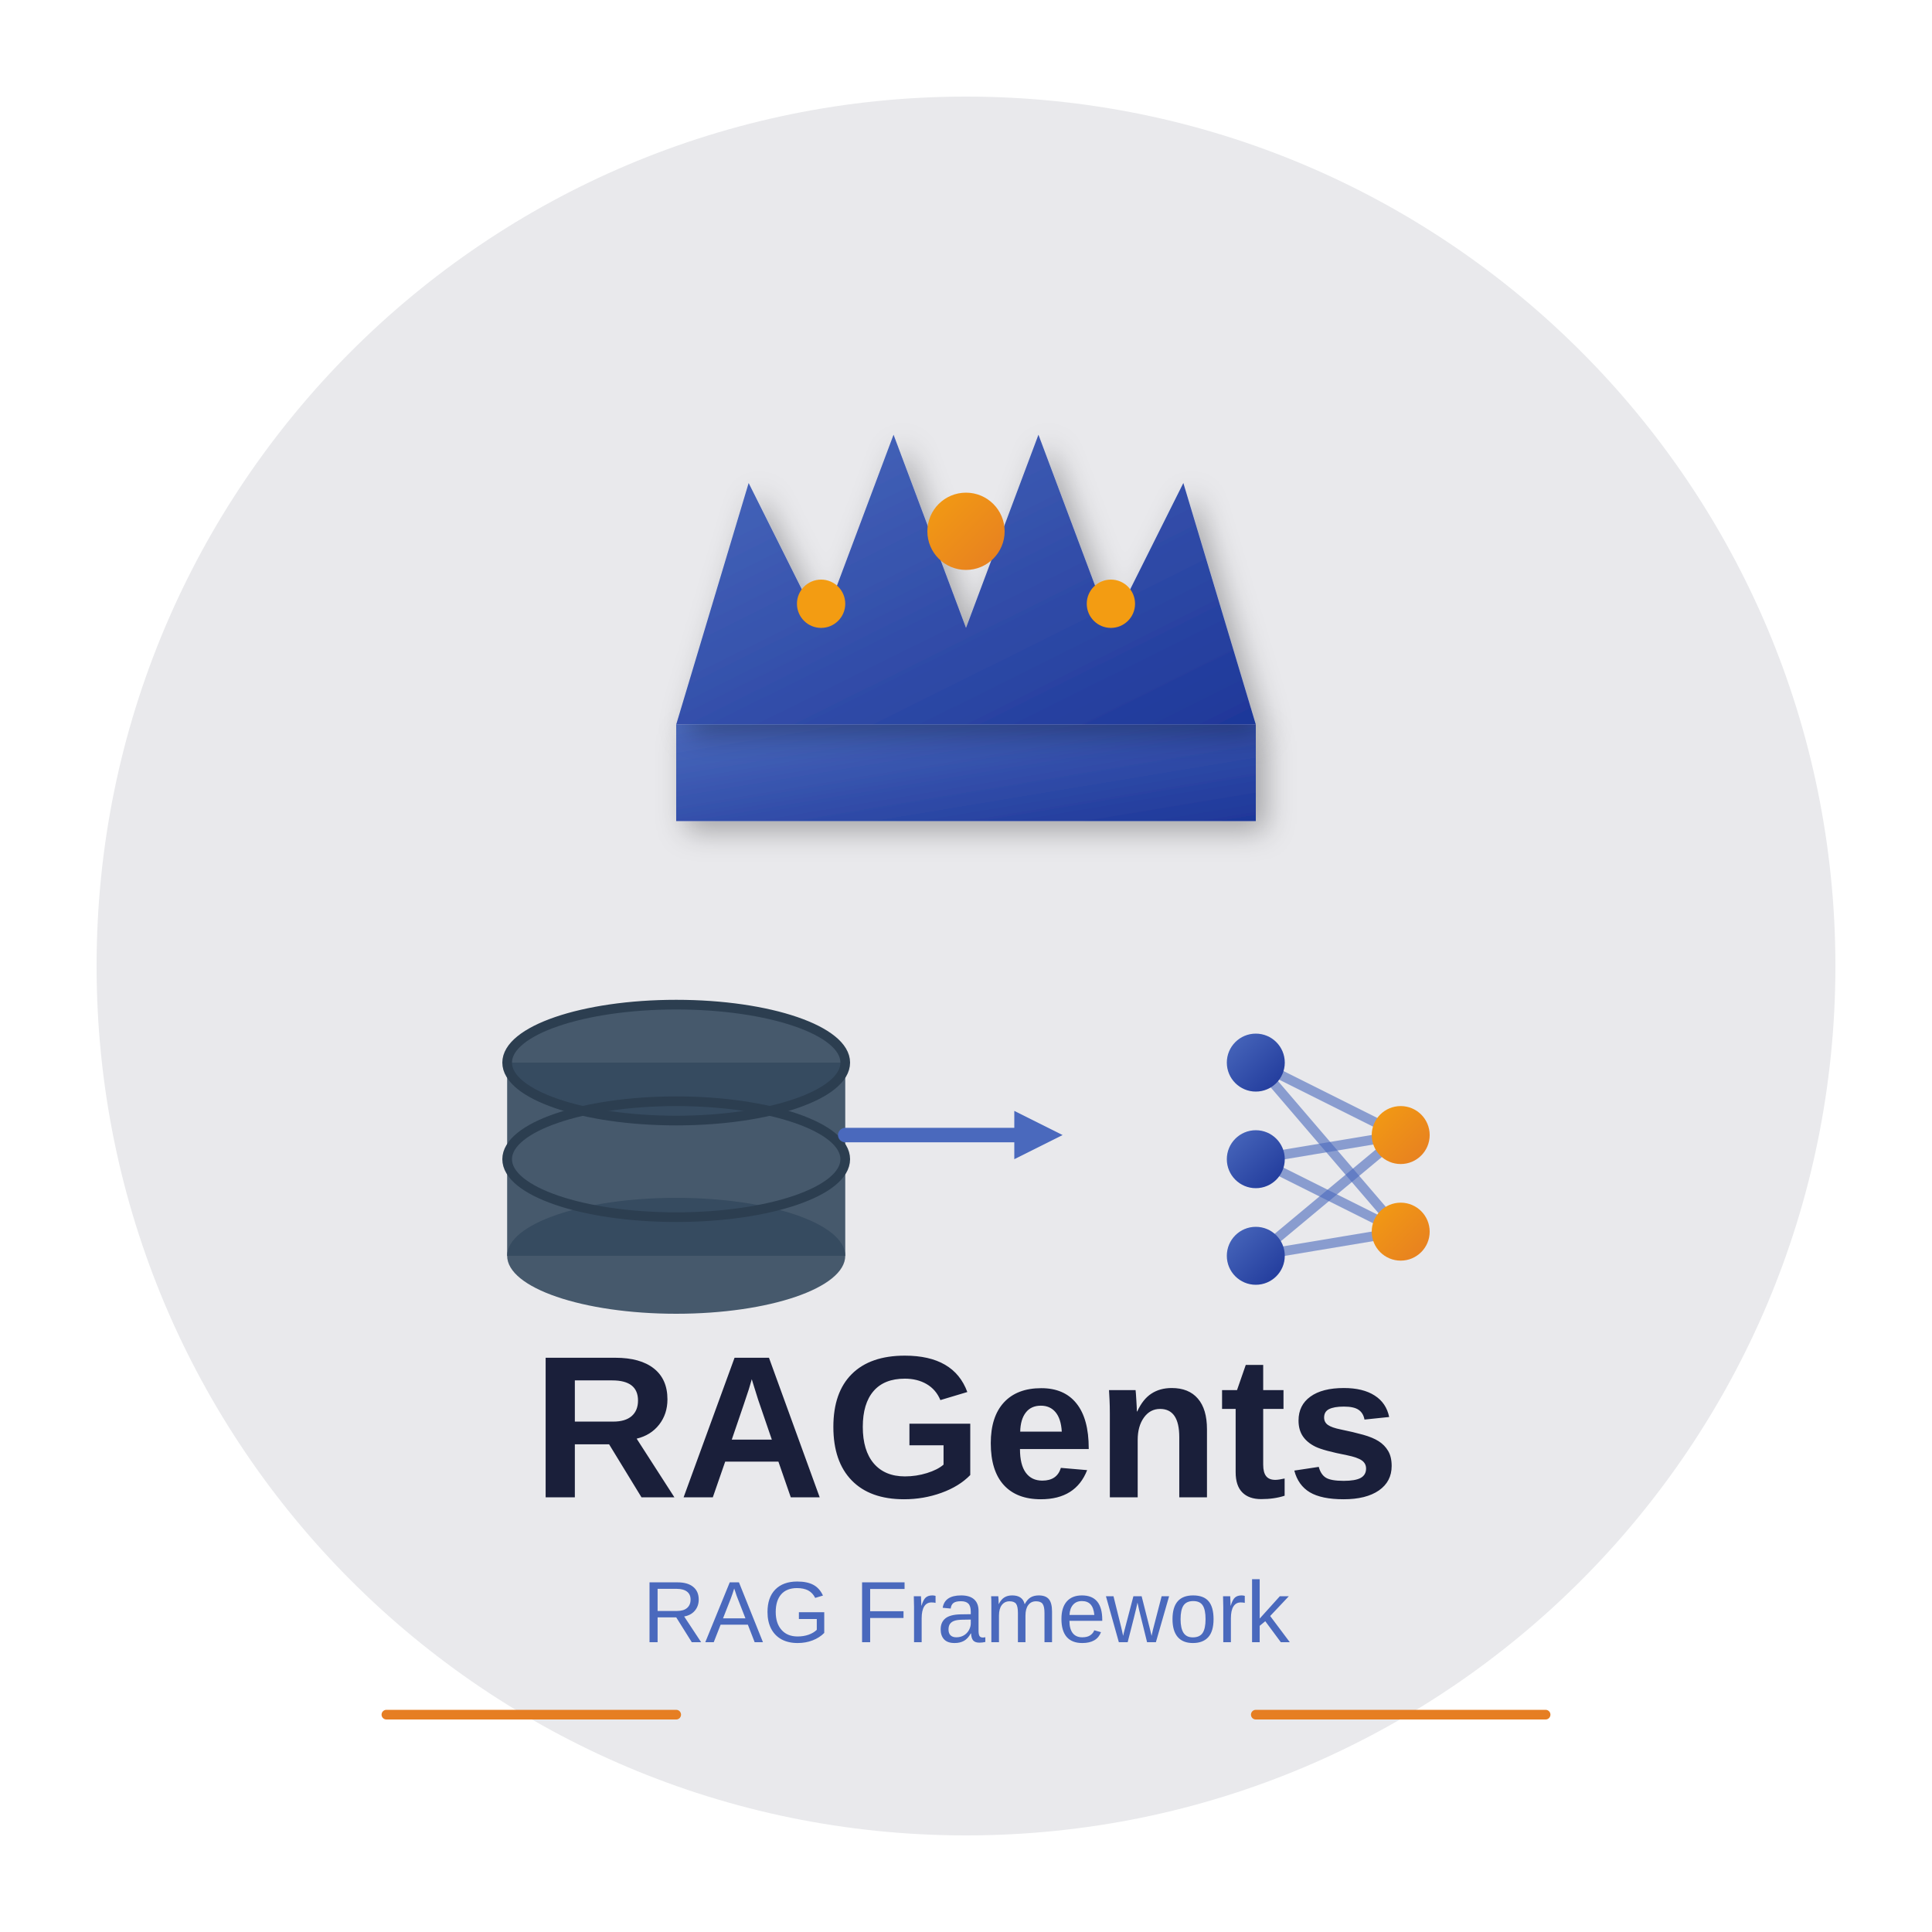
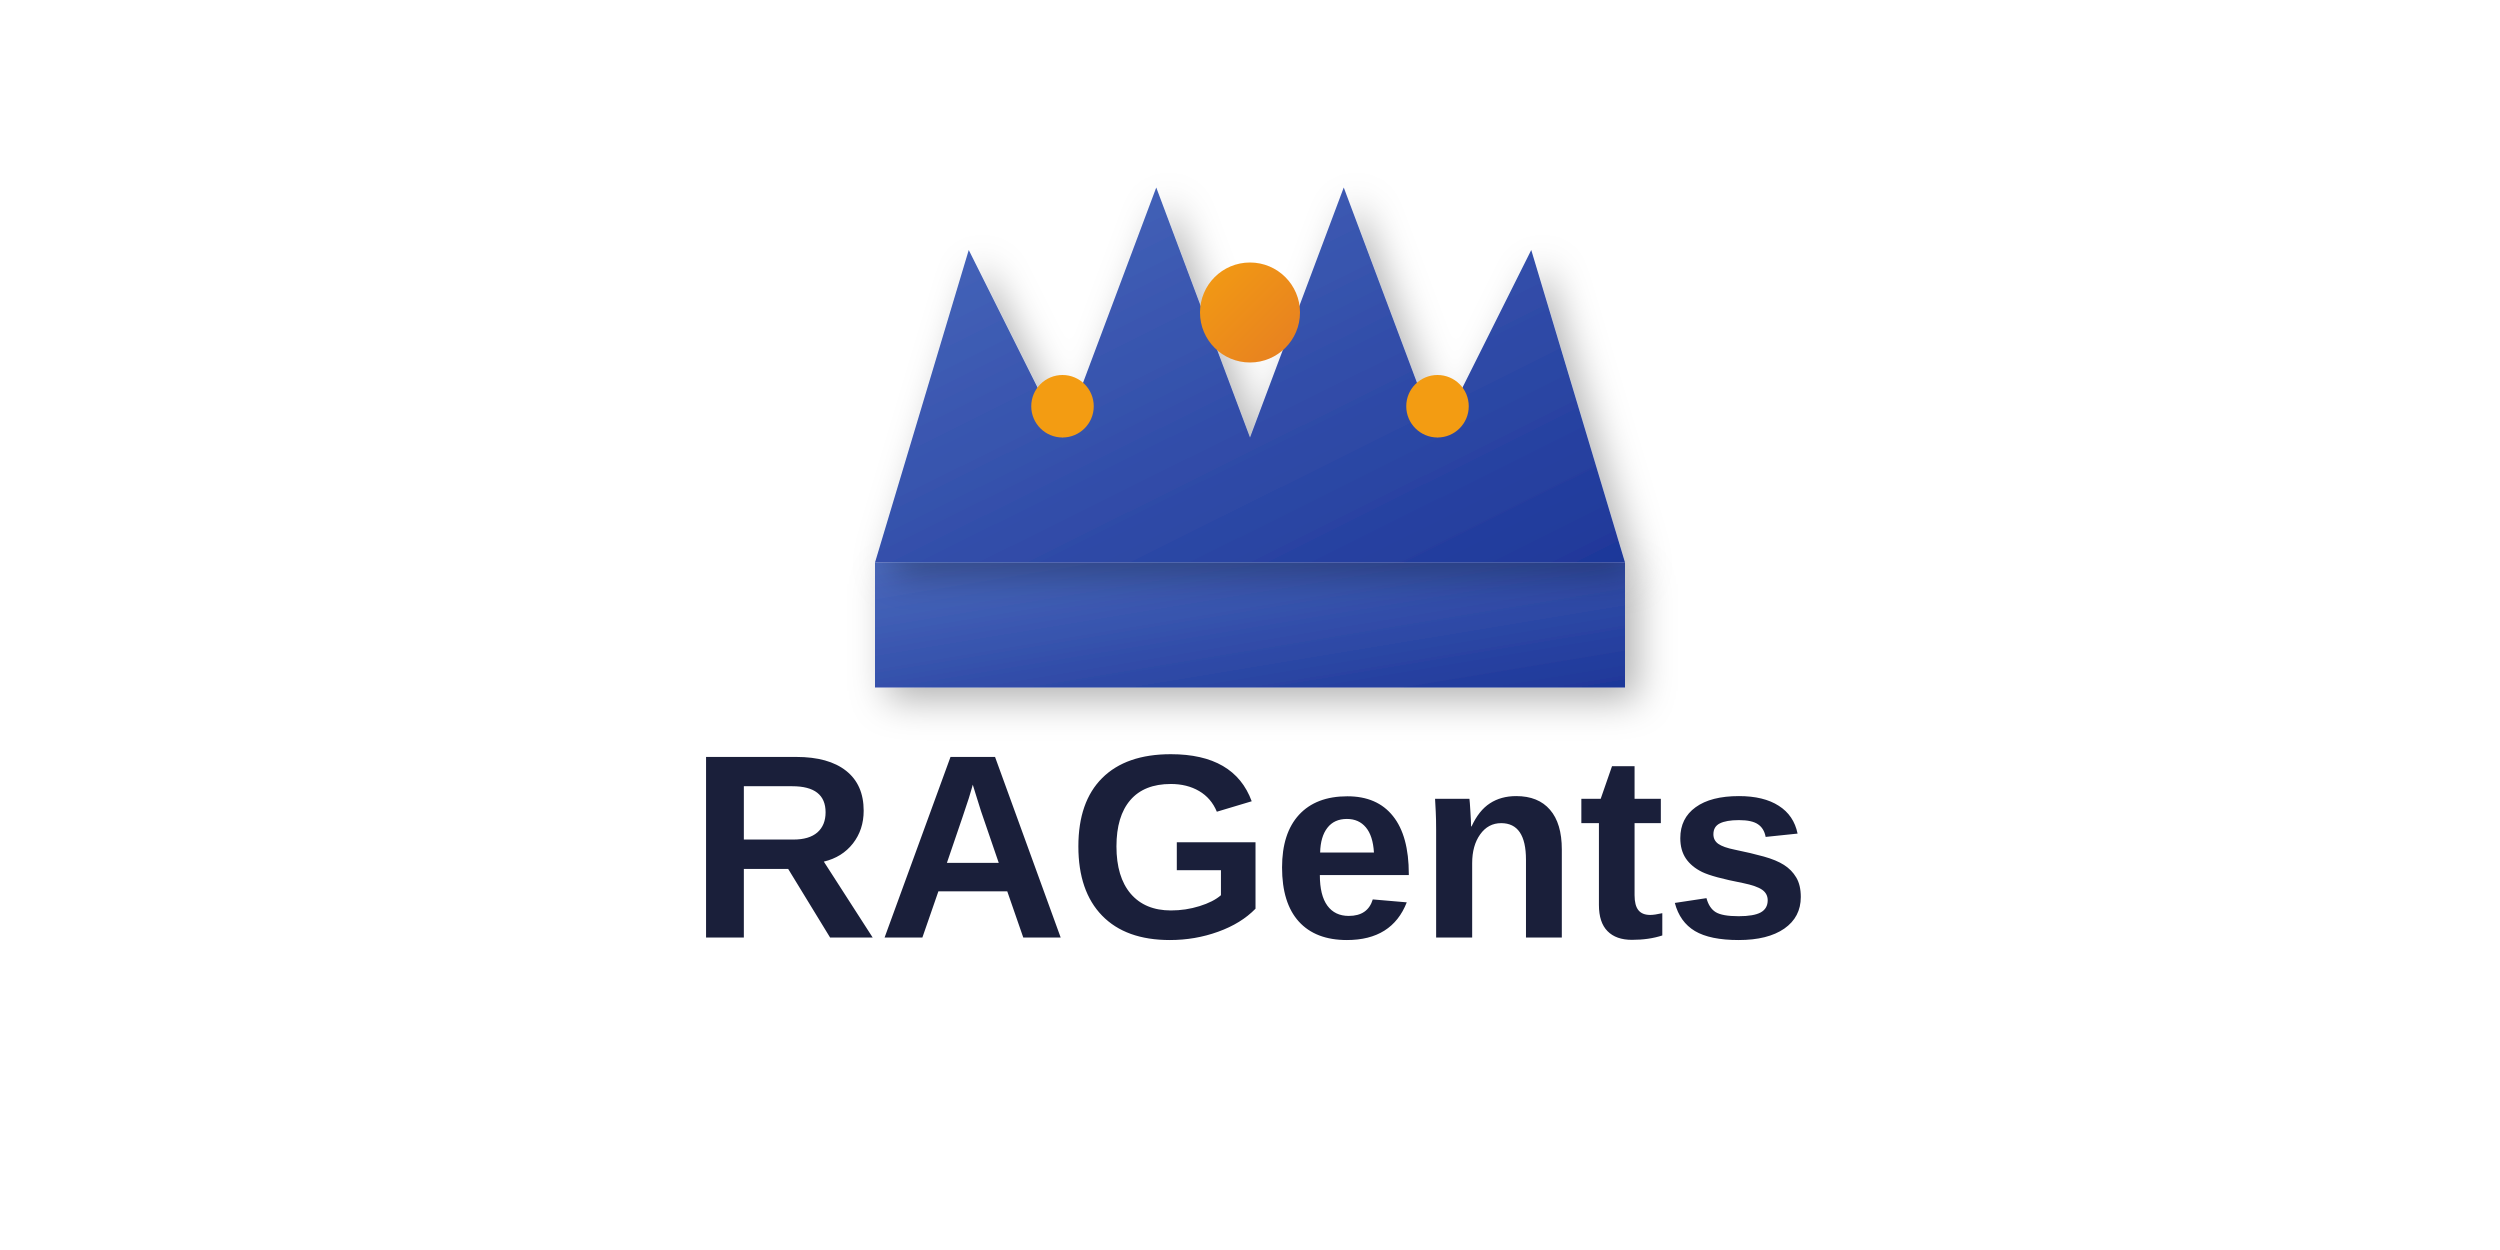
- <svg xmlns="http://www.w3.org/2000/svg" viewBox="0 0 400 400">
-   <circle cx="200" cy="200" r="180" fill="#1a1f3a" opacity="0.1" />
+ <svg xmlns="http://www.w3.org/2000/svg" viewBox="0 0 400 200">
  <defs>
    <linearGradient id="primaryGradient" x1="0%" y1="0%" x2="100%" y2="100%">
      <stop offset="0%" style="stop-color:#4a69bd;stop-opacity:1" />
      <stop offset="100%" style="stop-color:#1e3799;stop-opacity:1" />
    </linearGradient>
    <linearGradient id="accentGradient" x1="0%" y1="0%" x2="100%" y2="100%">
      <stop offset="0%" style="stop-color:#f39c12;stop-opacity:1" />
      <stop offset="100%" style="stop-color:#e67e22;stop-opacity:1" />
    </linearGradient>
    <filter id="shadow" x="-50%" y="-50%" width="200%" height="200%">
      <feGaussianBlur in="SourceAlpha" stdDeviation="3" />
      <feOffset dx="2" dy="2" result="offsetblur" />
      <feComponentTransfer>
        <feFuncA type="linear" slope="0.3" />
      </feComponentTransfer>
      <feMerge>
        <feMergeNode />
        <feMergeNode in="SourceGraphic" />
      </feMerge>
    </filter>
  </defs>
-   <g transform="translate(200, 120)">
+   <g transform="translate(200, 60)">
    <path d="M -60 30 L -60 50 L 60 50 L 60 30 Z" fill="url(#primaryGradient)" filter="url(#shadow)" />
    <path d="M -60 30 L -45 -20 L -30 10 L -15 -30 L 0 10 L 15 -30 L 30 10 L 45 -20 L 60 30 Z" fill="url(#primaryGradient)" filter="url(#shadow)" />
    <circle cx="0" cy="-10" r="8" fill="url(#accentGradient)" />
    <circle cx="-30" cy="5" r="5" fill="#f39c12" />
    <circle cx="30" cy="5" r="5" fill="#f39c12" />
  </g>
-   <g transform="translate(140, 220)">
-     <ellipse cx="0" cy="0" rx="35" ry="12" fill="#34495e" opacity="0.9" />
-     <rect x="-35" y="0" width="70" height="40" fill="#34495e" opacity="0.9" />
-     <ellipse cx="0" cy="40" rx="35" ry="12" fill="#34495e" opacity="0.9" />
-     <ellipse cx="0" cy="20" rx="35" ry="12" fill="none" stroke="#2c3e50" stroke-width="2" />
-     <ellipse cx="0" cy="0" rx="35" ry="12" fill="none" stroke="#2c3e50" stroke-width="2" />
-   </g>
-   <g transform="translate(260, 220)">
-     <line x1="0" y1="0" x2="30" y2="15" stroke="#4a69bd" stroke-width="2" opacity="0.6" />
-     <line x1="0" y1="0" x2="30" y2="35" stroke="#4a69bd" stroke-width="2" opacity="0.6" />
-     <line x1="0" y1="20" x2="30" y2="15" stroke="#4a69bd" stroke-width="2" opacity="0.6" />
-     <line x1="0" y1="20" x2="30" y2="35" stroke="#4a69bd" stroke-width="2" opacity="0.6" />
-     <line x1="0" y1="40" x2="30" y2="15" stroke="#4a69bd" stroke-width="2" opacity="0.6" />
-     <line x1="0" y1="40" x2="30" y2="35" stroke="#4a69bd" stroke-width="2" opacity="0.6" />
-     <circle cx="0" cy="0" r="6" fill="url(#primaryGradient)" />
-     <circle cx="0" cy="20" r="6" fill="url(#primaryGradient)" />
-     <circle cx="0" cy="40" r="6" fill="url(#primaryGradient)" />
-     <circle cx="30" cy="15" r="6" fill="url(#accentGradient)" />
-     <circle cx="30" cy="35" r="6" fill="url(#accentGradient)" />
-   </g>
-   <g transform="translate(200, 235)">
-     <path d="M -25 0 L 15 0" stroke="#4a69bd" stroke-width="3" fill="none" stroke-linecap="round" />
-     <path d="M 10 -5 L 20 0 L 10 5" fill="#4a69bd" />
-   </g>
-   <text x="200" y="310" font-family="Arial, sans-serif" font-size="42" font-weight="bold" text-anchor="middle" fill="#1a1f3a">
+   <text x="200" y="150" font-family="Arial, sans-serif" font-size="42" font-weight="bold" text-anchor="middle" fill="#1a1f3a">
    RAGents
  </text>
-   <text x="200" y="340" font-family="Arial, sans-serif" font-size="18" font-weight="300" text-anchor="middle" fill="#4a69bd">
-     RAG Framework
-   </text>
-   <line x1="80" y1="355" x2="140" y2="355" stroke="#e67e22" stroke-width="2" stroke-linecap="round" />
-   <line x1="260" y1="355" x2="320" y2="355" stroke="#e67e22" stroke-width="2" stroke-linecap="round" />
</svg>
